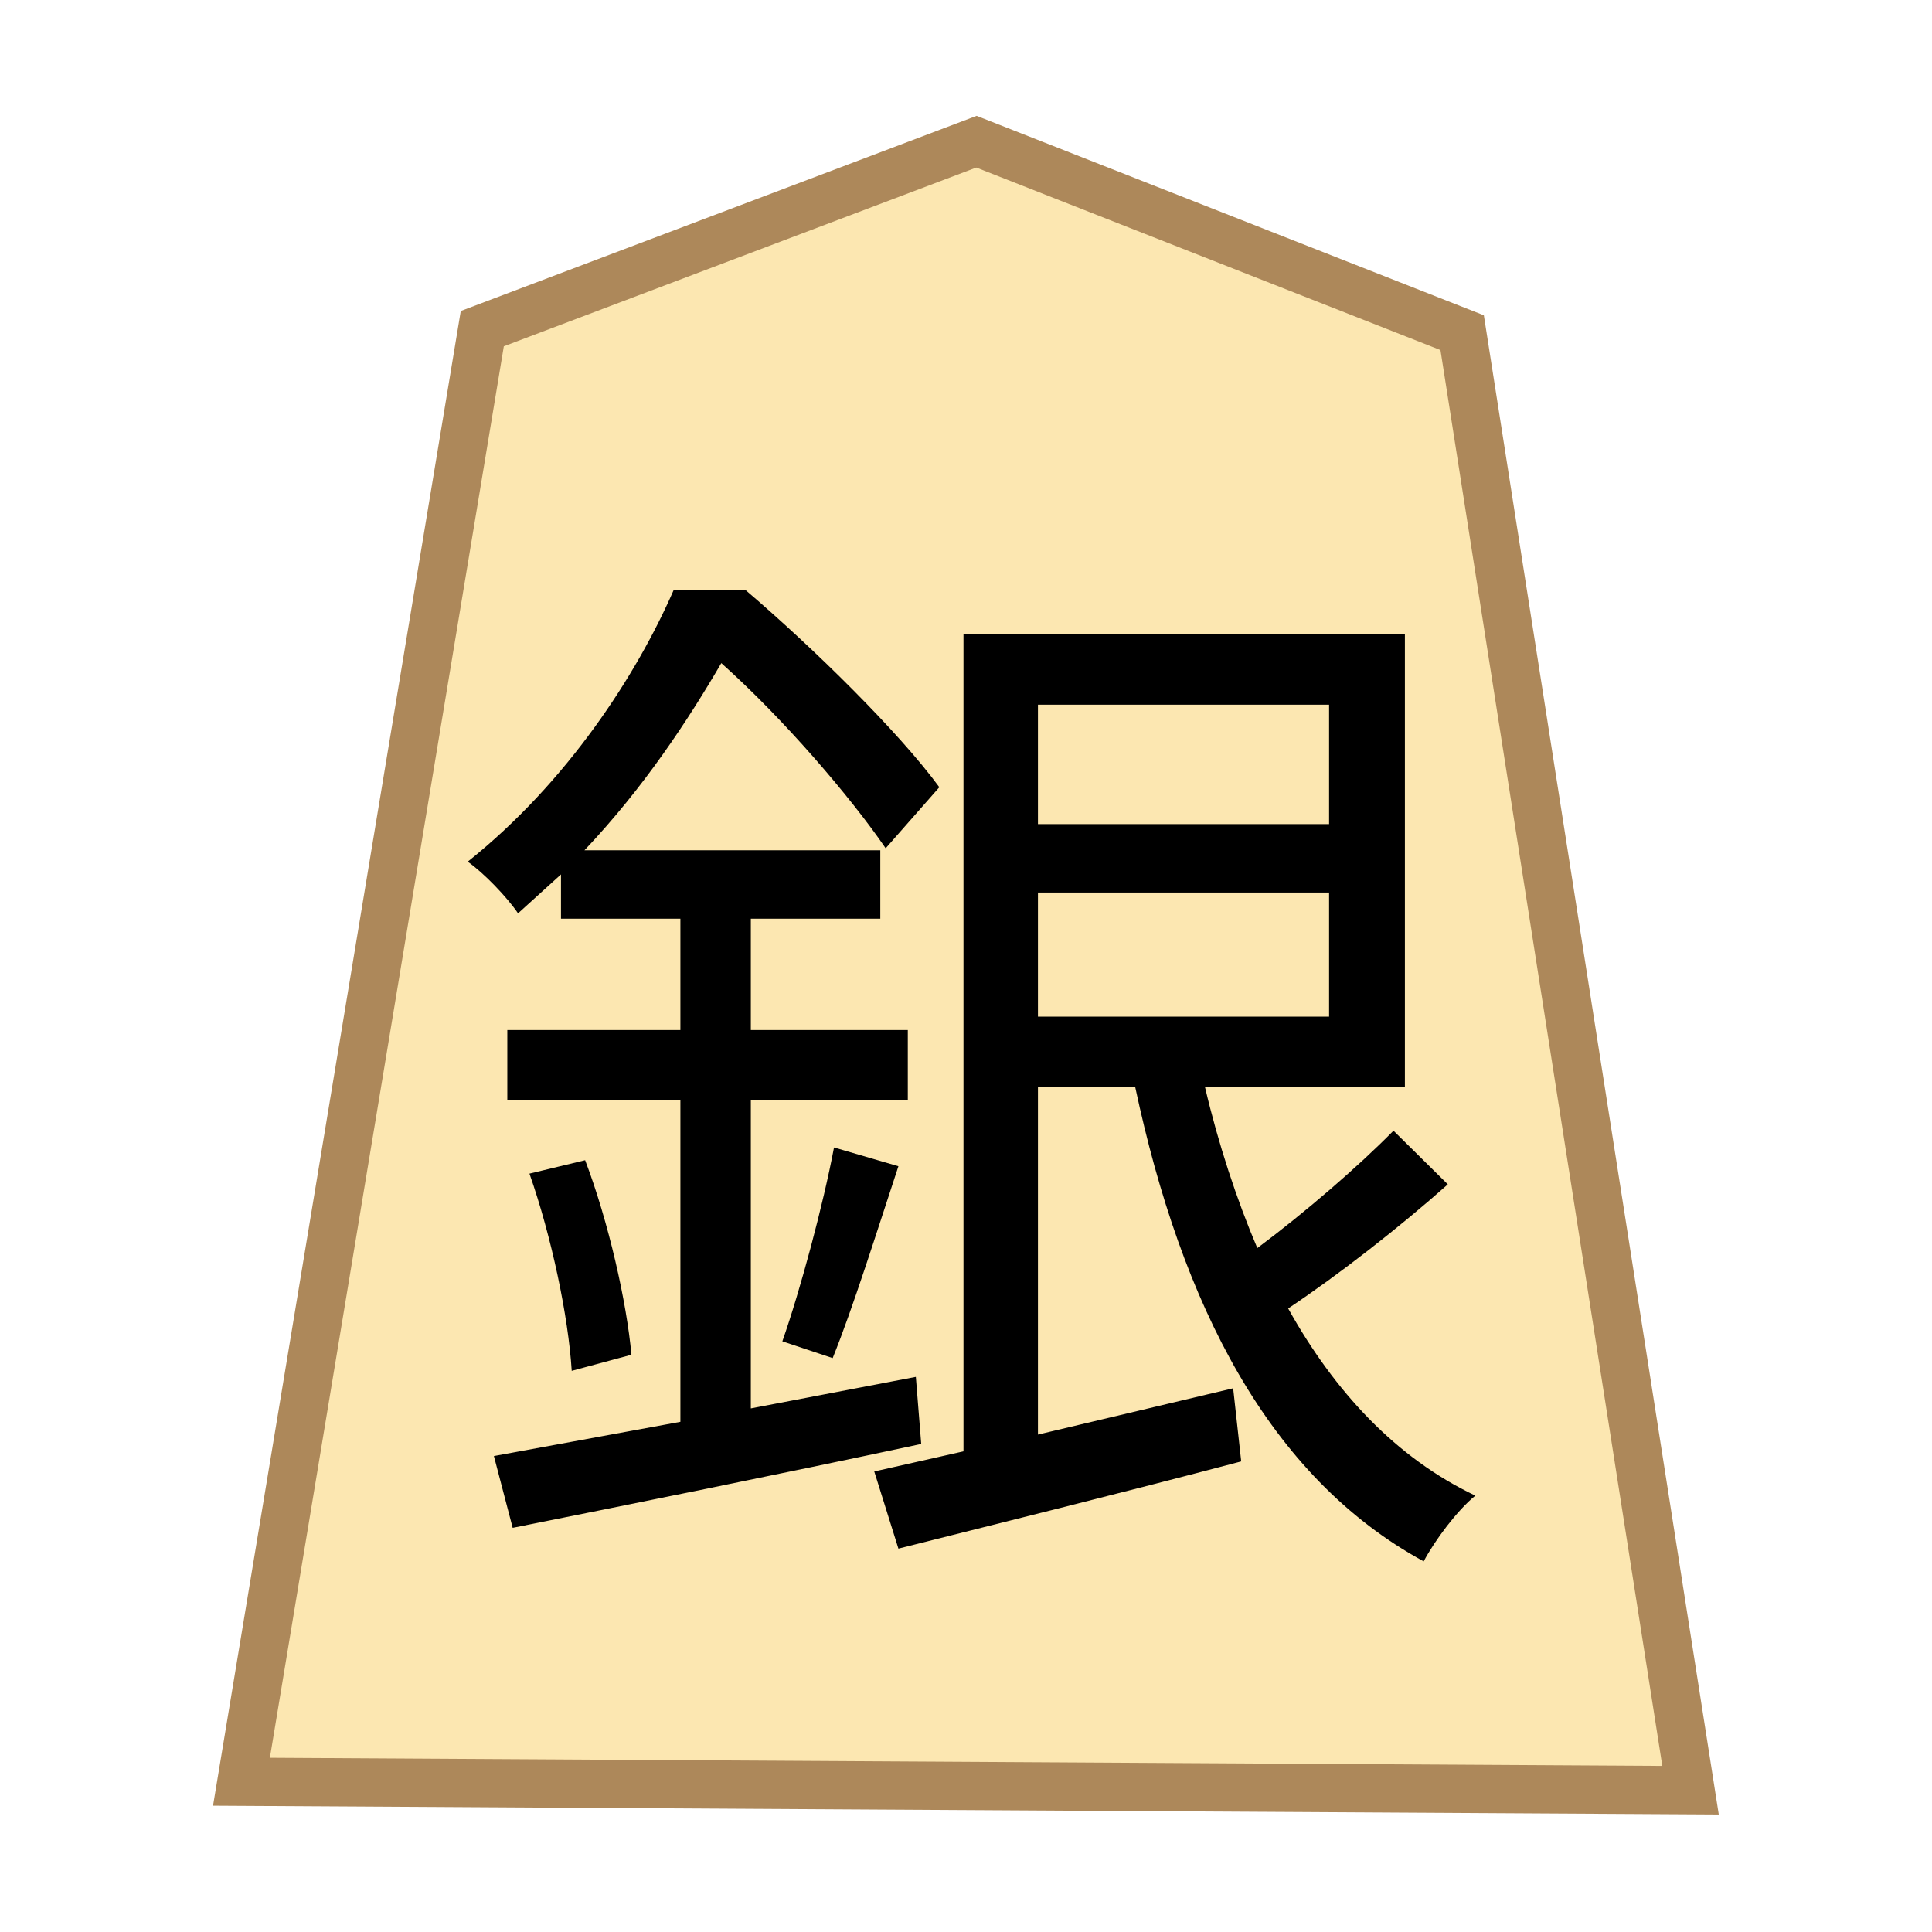
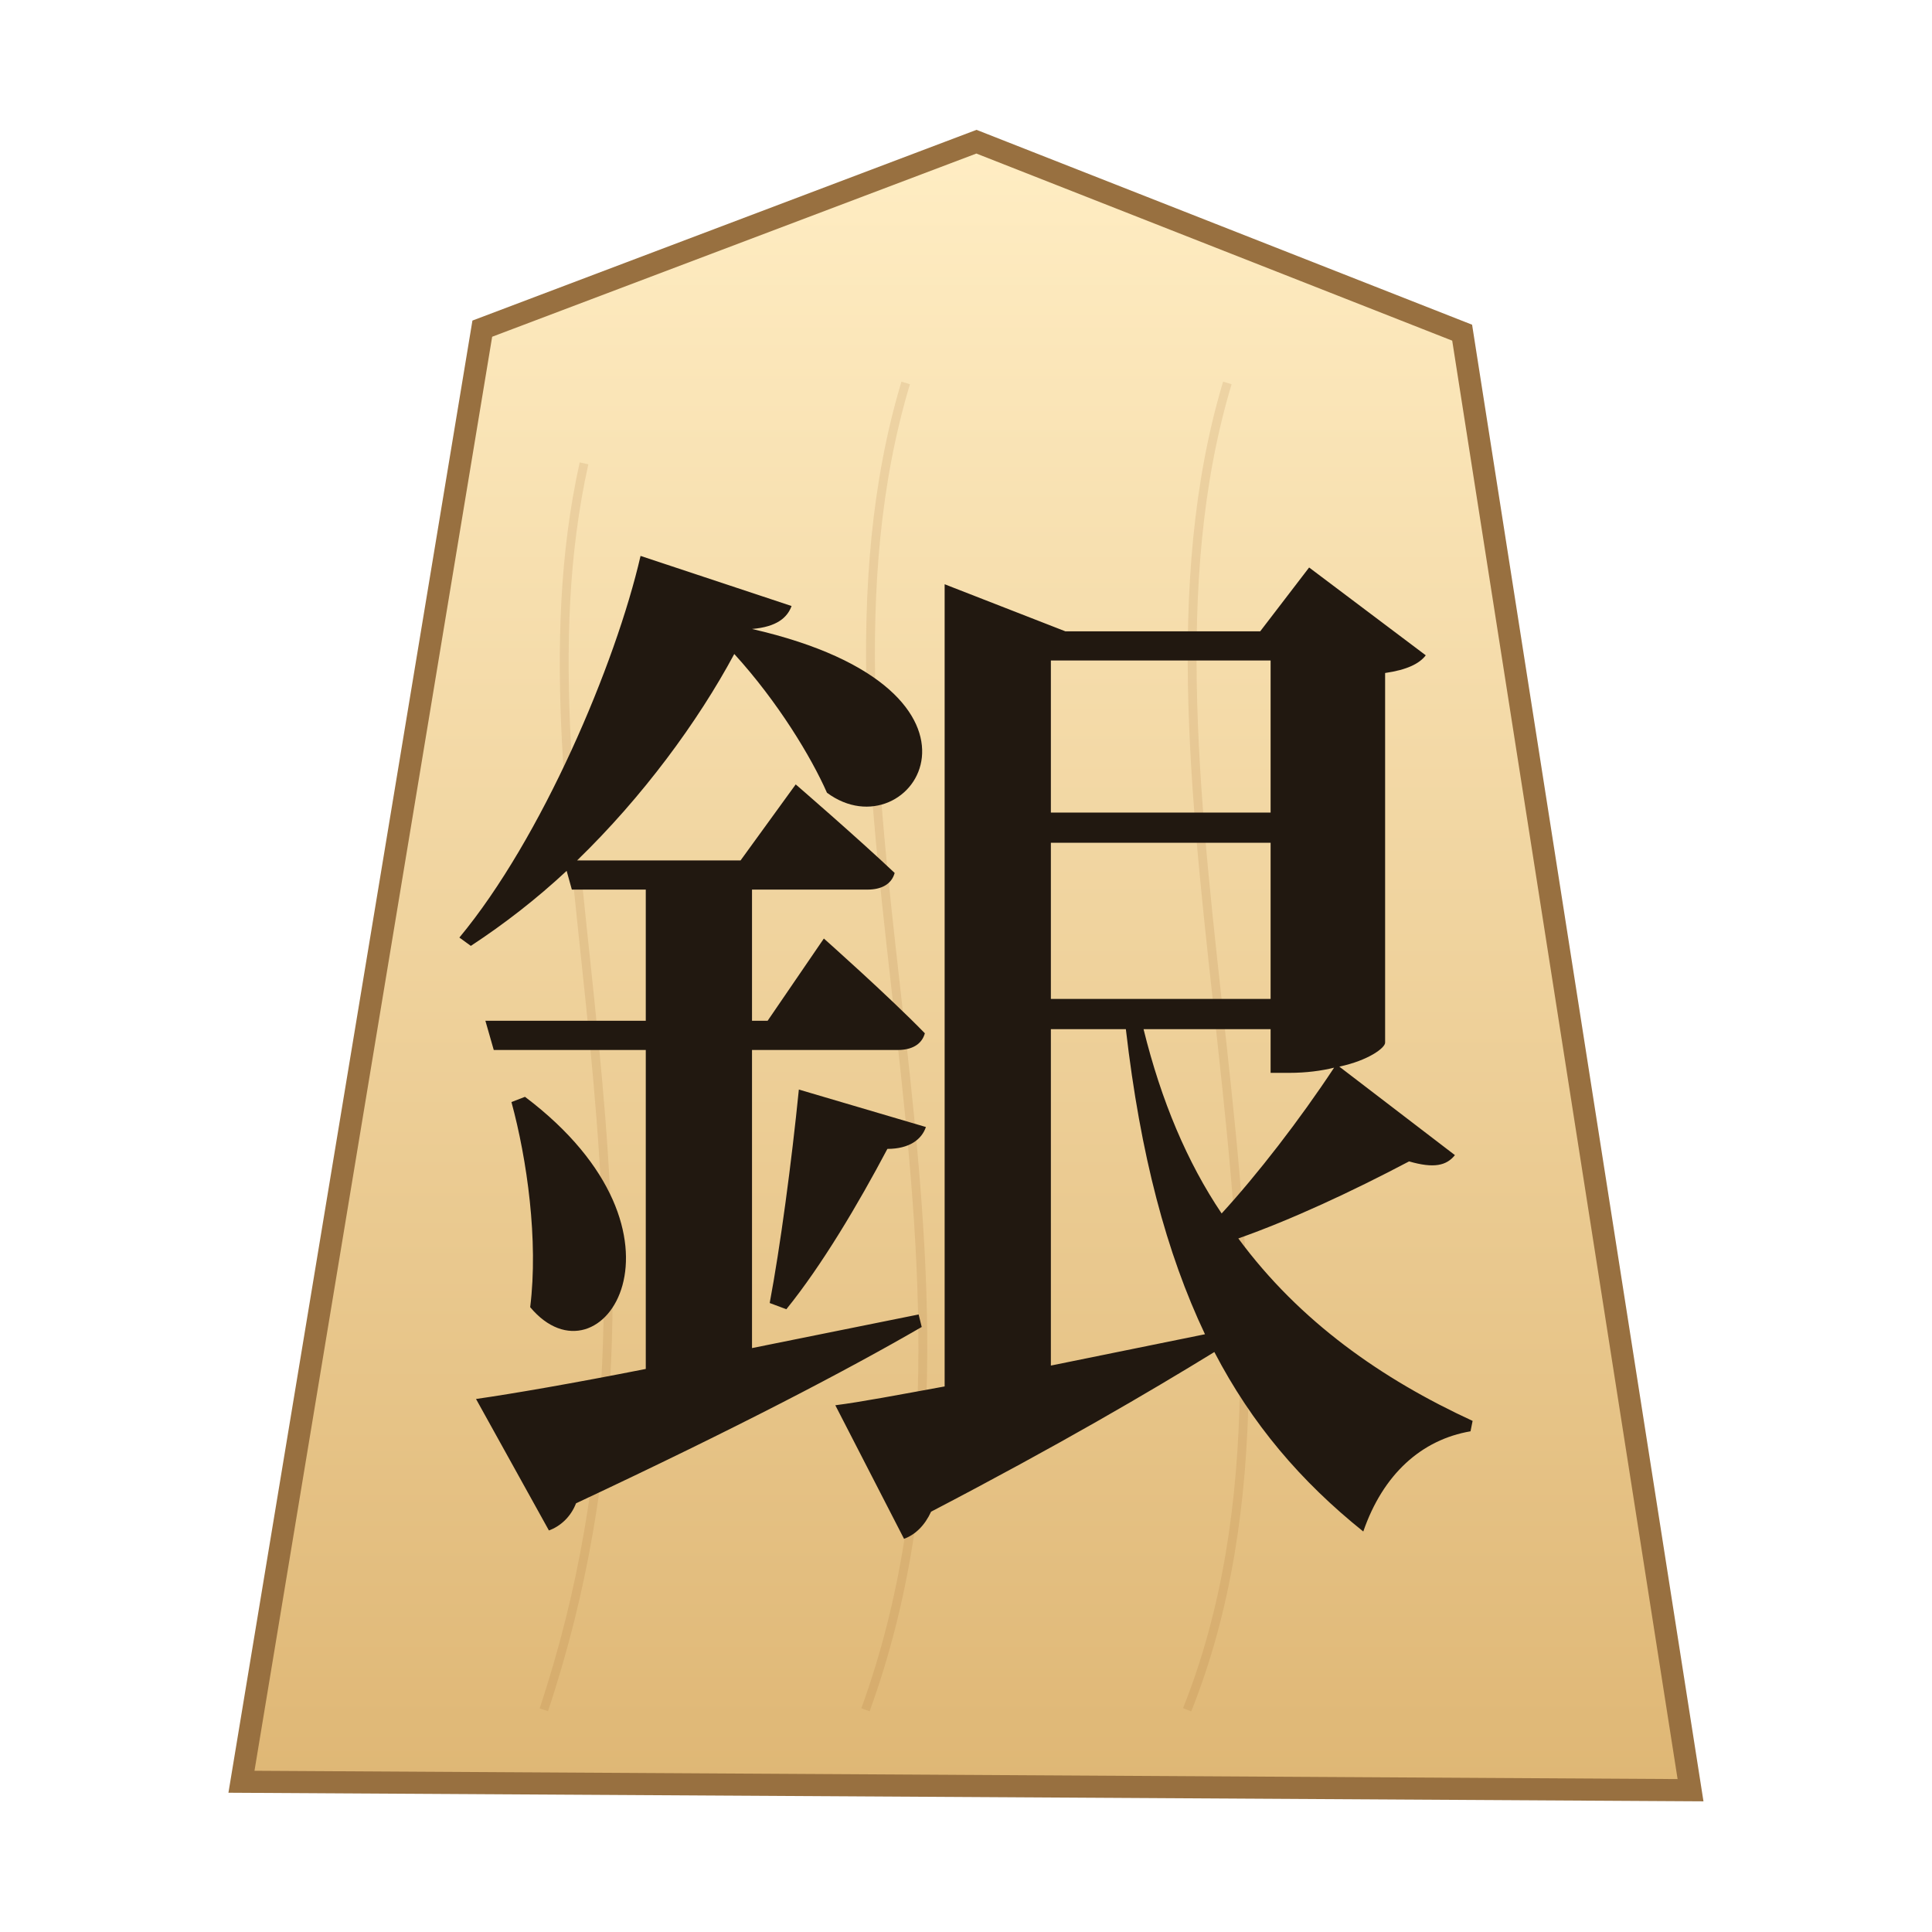
- <svg xmlns="http://www.w3.org/2000/svg" version="1.1" width="45" height="45" id="svg14">
-   <defs id="defs18" />
-   <polygon points="4.48,42.79 40.52,43 34.84,6.75 22.76,2 10.47,6.65 " fill="#fce7b1" stroke="#ad885a" stroke-width="1.2" id="polygon1" transform="matrix(0.93651,0,0,0.93651,1.428367,1.427288)" />
-   <text x="22.611" y="34.351" text-anchor="middle" font-size="24.527px" fill="#000000" font-family="serif" id="text1" style="stroke-width:0.937">銀</text>
+ <svg xmlns="http://www.w3.org/2000/svg" width="45" height="45" viewBox="0 0 45 45">
+   <defs>
+     <linearGradient id="surface" x1="0%" y1="0%" x2="0%" y2="100%">
+       <stop offset="0%" stop-color="#ffedc3" />
+       <stop offset="100%" stop-color="#dfb775" />
+     </linearGradient>
+   </defs>
+   <g transform="matrix(0.93651,0,0,0.93651,1.428367,1.427288)">
+     <polygon points="4.48,42.79 40.52,43 34.84,6.75 22.76,2 10.47,6.65 " fill="url(#surface)" stroke="#987040" stroke-width="0.55" />
+     <path d="M13 10C11 19 16 29 12 41M21 8C18 18 24 30 20 41M29 8C26 18 32 31 28 41" fill="none" stroke="#996126" stroke-opacity="0.14" stroke-width="0.22" />
+     <path fill="#211810" fill-rule="nonzero" d="M18.343 25.574C18.162 27.387 17.877 29.510 17.618 30.883L18.032 31.038C18.913 29.951 19.819 28.423 20.545 27.050C21.088 27.050 21.399 26.817 21.503 26.506L18.343 25.574M11.532 25.755L11.195 25.885C11.583 27.309 11.868 29.329 11.661 30.987C13.422 33.088 16.064 29.174 11.532 25.755M24.611 19.436L30.076 19.436L30.076 23.320L24.611 23.320L24.611 19.436M24.611 18.685L24.611 14.903L30.076 14.903L30.076 18.685L24.611 18.685M24.611 24.072L26.476 24.072C26.838 27.205 27.486 29.640 28.444 31.660L24.611 32.439L24.611 24.072M26.916 24.072L30.076 24.072L30.076 25.159L30.542 25.159C30.956 25.159 31.345 25.108 31.655 25.030C30.801 26.325 29.739 27.697 28.858 28.656C28.004 27.387 27.356 25.859 26.916 24.072M19.250 33.426L20.959 36.748C21.244 36.644 21.477 36.411 21.632 36.073C24.818 34.412 27.071 33.088 28.677 32.102C29.609 33.893 30.827 35.320 32.381 36.566C32.873 35.139 33.831 34.282 35.048 34.074L35.100 33.815C32.847 32.777 30.801 31.349 29.273 29.277C30.594 28.811 32.096 28.112 33.520 27.361C34.142 27.542 34.453 27.464 34.660 27.205L31.785 25.004C32.510 24.849 32.924 24.538 32.924 24.408L32.924 15.214C33.468 15.136 33.779 14.981 33.935 14.774L31.034 12.590L29.817 14.178L24.973 14.178L21.969 13.007L21.969 32.958C20.829 33.166 19.871 33.348 19.250 33.426M10.314 33.270L12.127 36.540C12.412 36.436 12.671 36.203 12.801 35.865C16.841 33.971 19.560 32.543 21.399 31.479L21.322 31.168L17.178 32.004L17.178 24.590L20.804 24.590C21.140 24.590 21.399 24.460 21.477 24.175C20.571 23.243 18.965 21.818 18.965 21.818L17.566 23.864L17.178 23.864L17.178 20.601L20.053 20.601C20.389 20.601 20.648 20.472 20.726 20.187C19.794 19.306 18.265 17.985 18.265 17.985L16.893 19.876L12.827 19.876C14.458 18.296 15.831 16.428 16.737 14.741C17.825 15.935 18.654 17.311 19.042 18.192C21.140 19.746 23.860 15.650 17.178 14.119C17.799 14.067 18.058 13.833 18.162 13.548L14.406 12.302C13.785 15.000 11.946 19.331 9.900 21.794L10.185 22.001C11.014 21.457 11.817 20.835 12.568 20.135L12.697 20.601L14.536 20.601L14.536 23.864L10.547 23.864L10.755 24.590L14.536 24.590L14.536 32.523C12.723 32.881 11.221 33.140 10.314 33.270" />
+   </g>
</svg>
